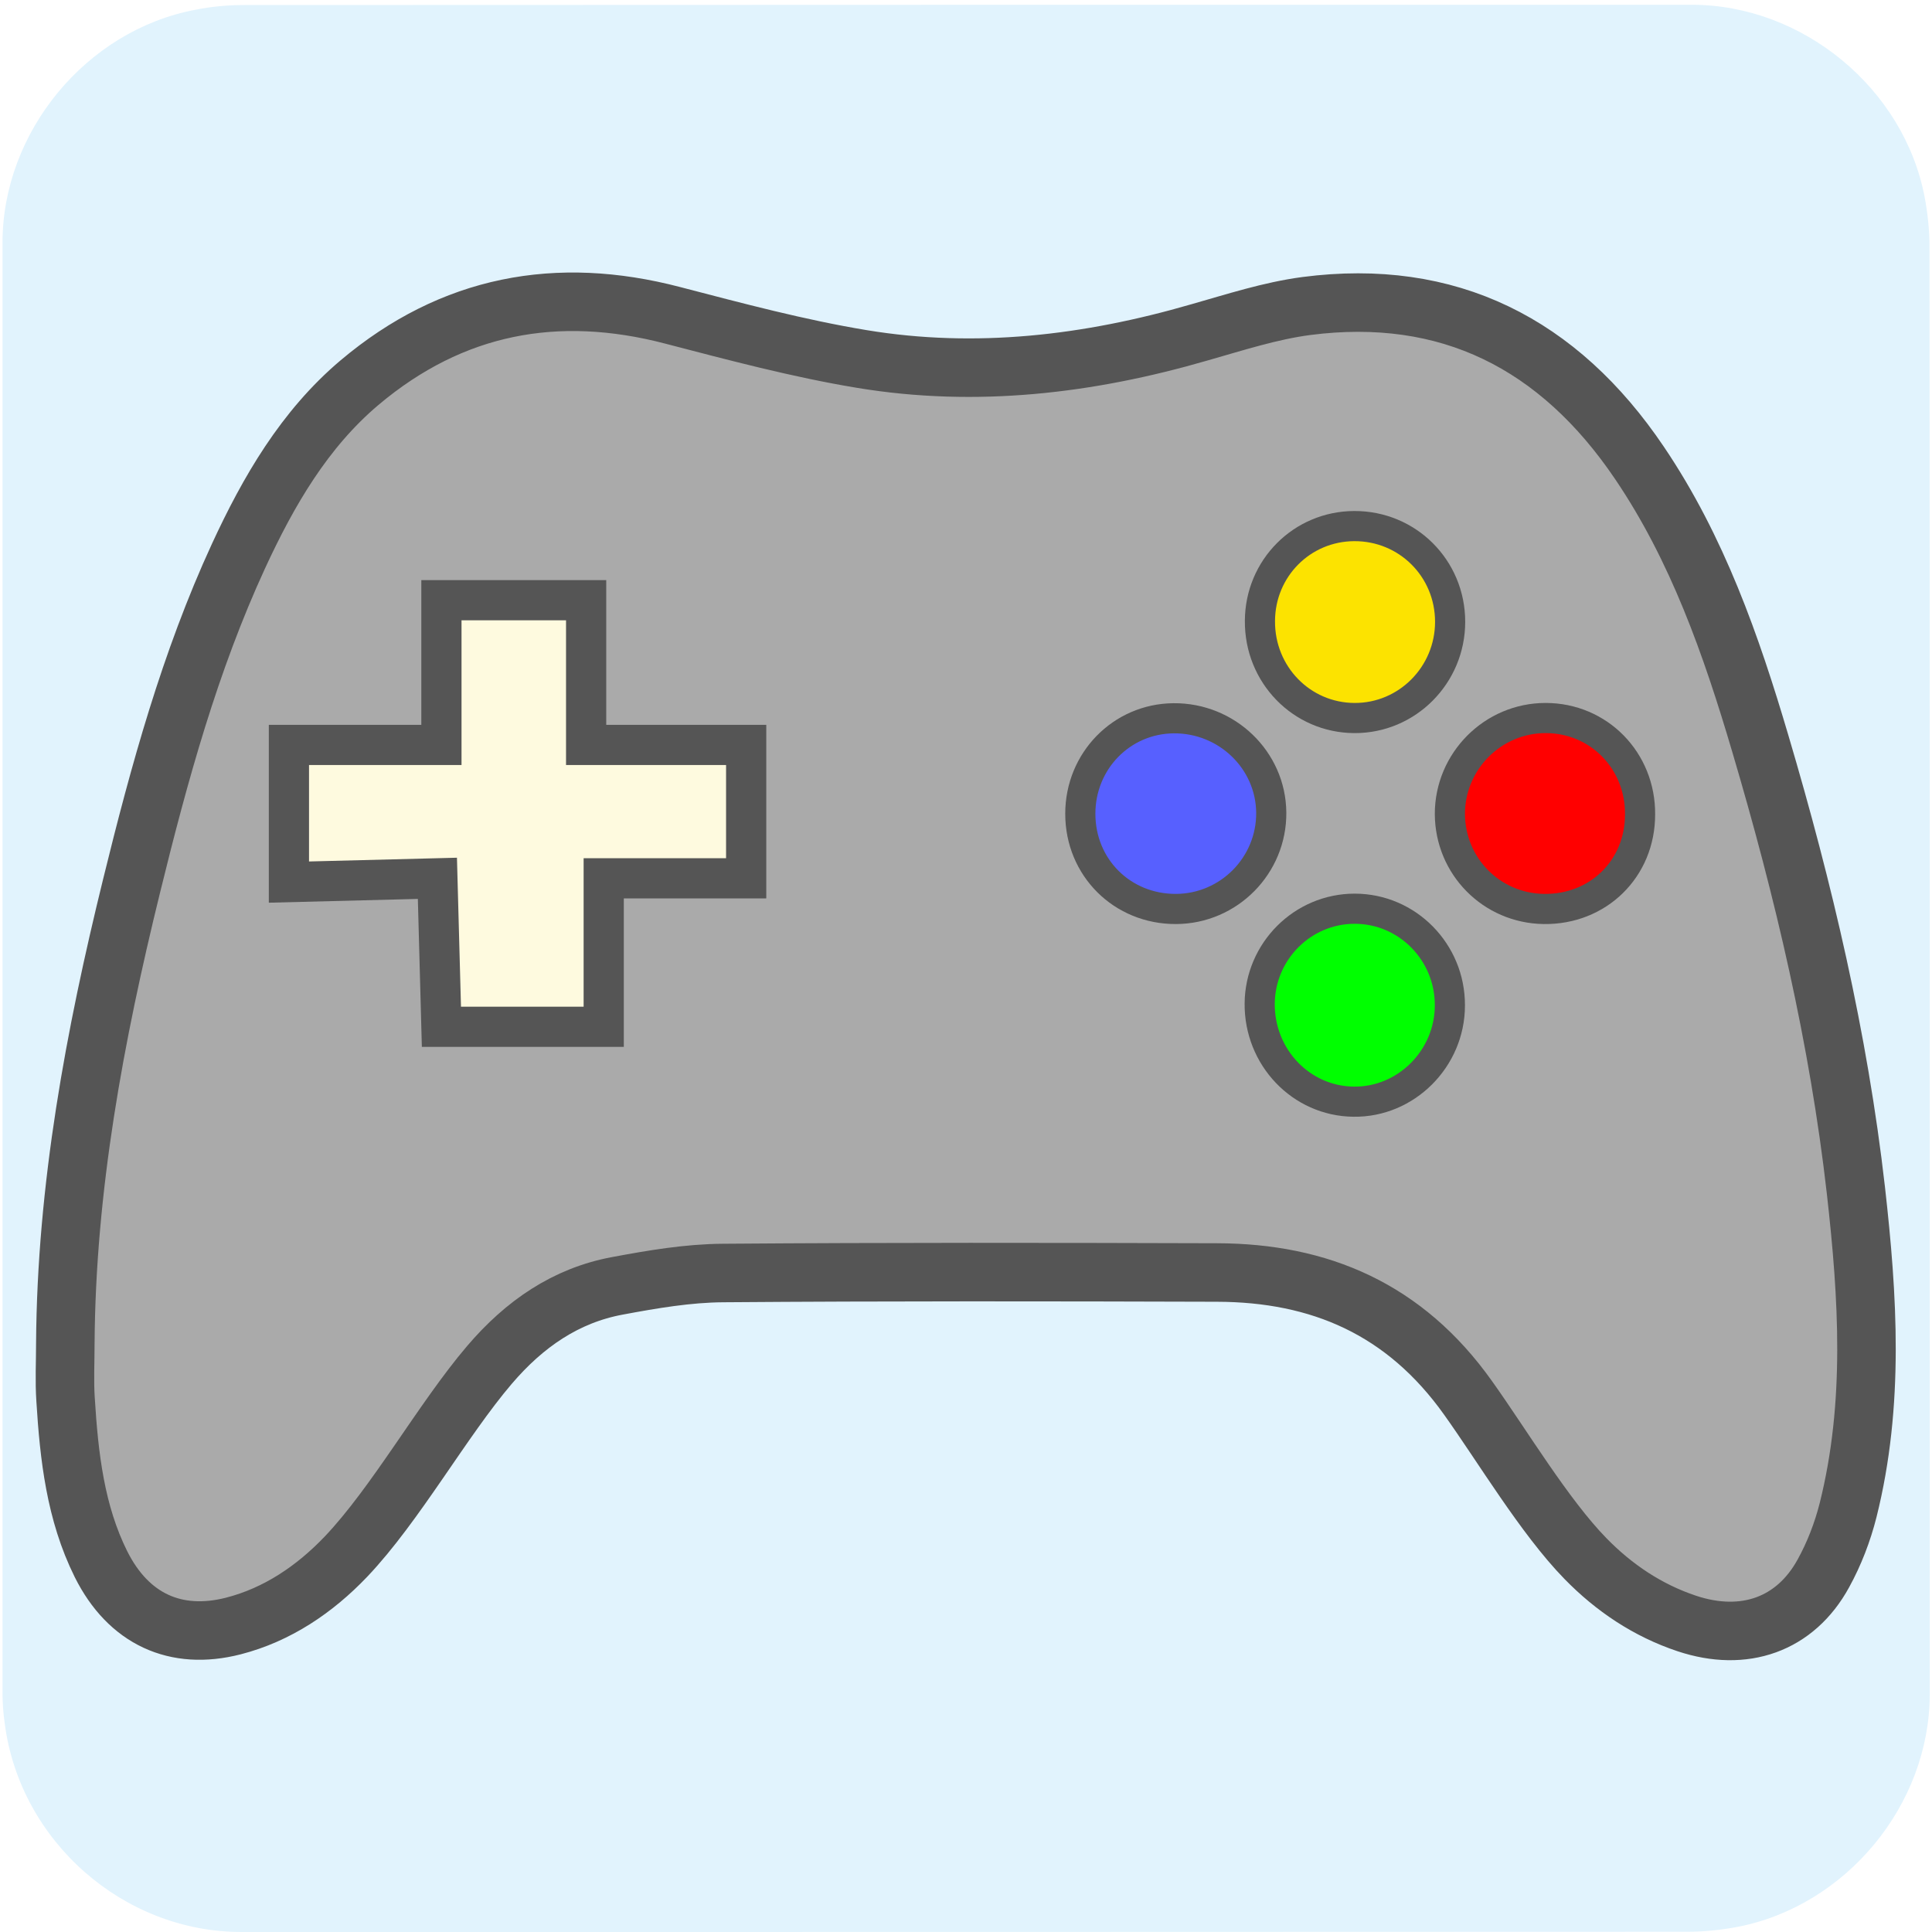
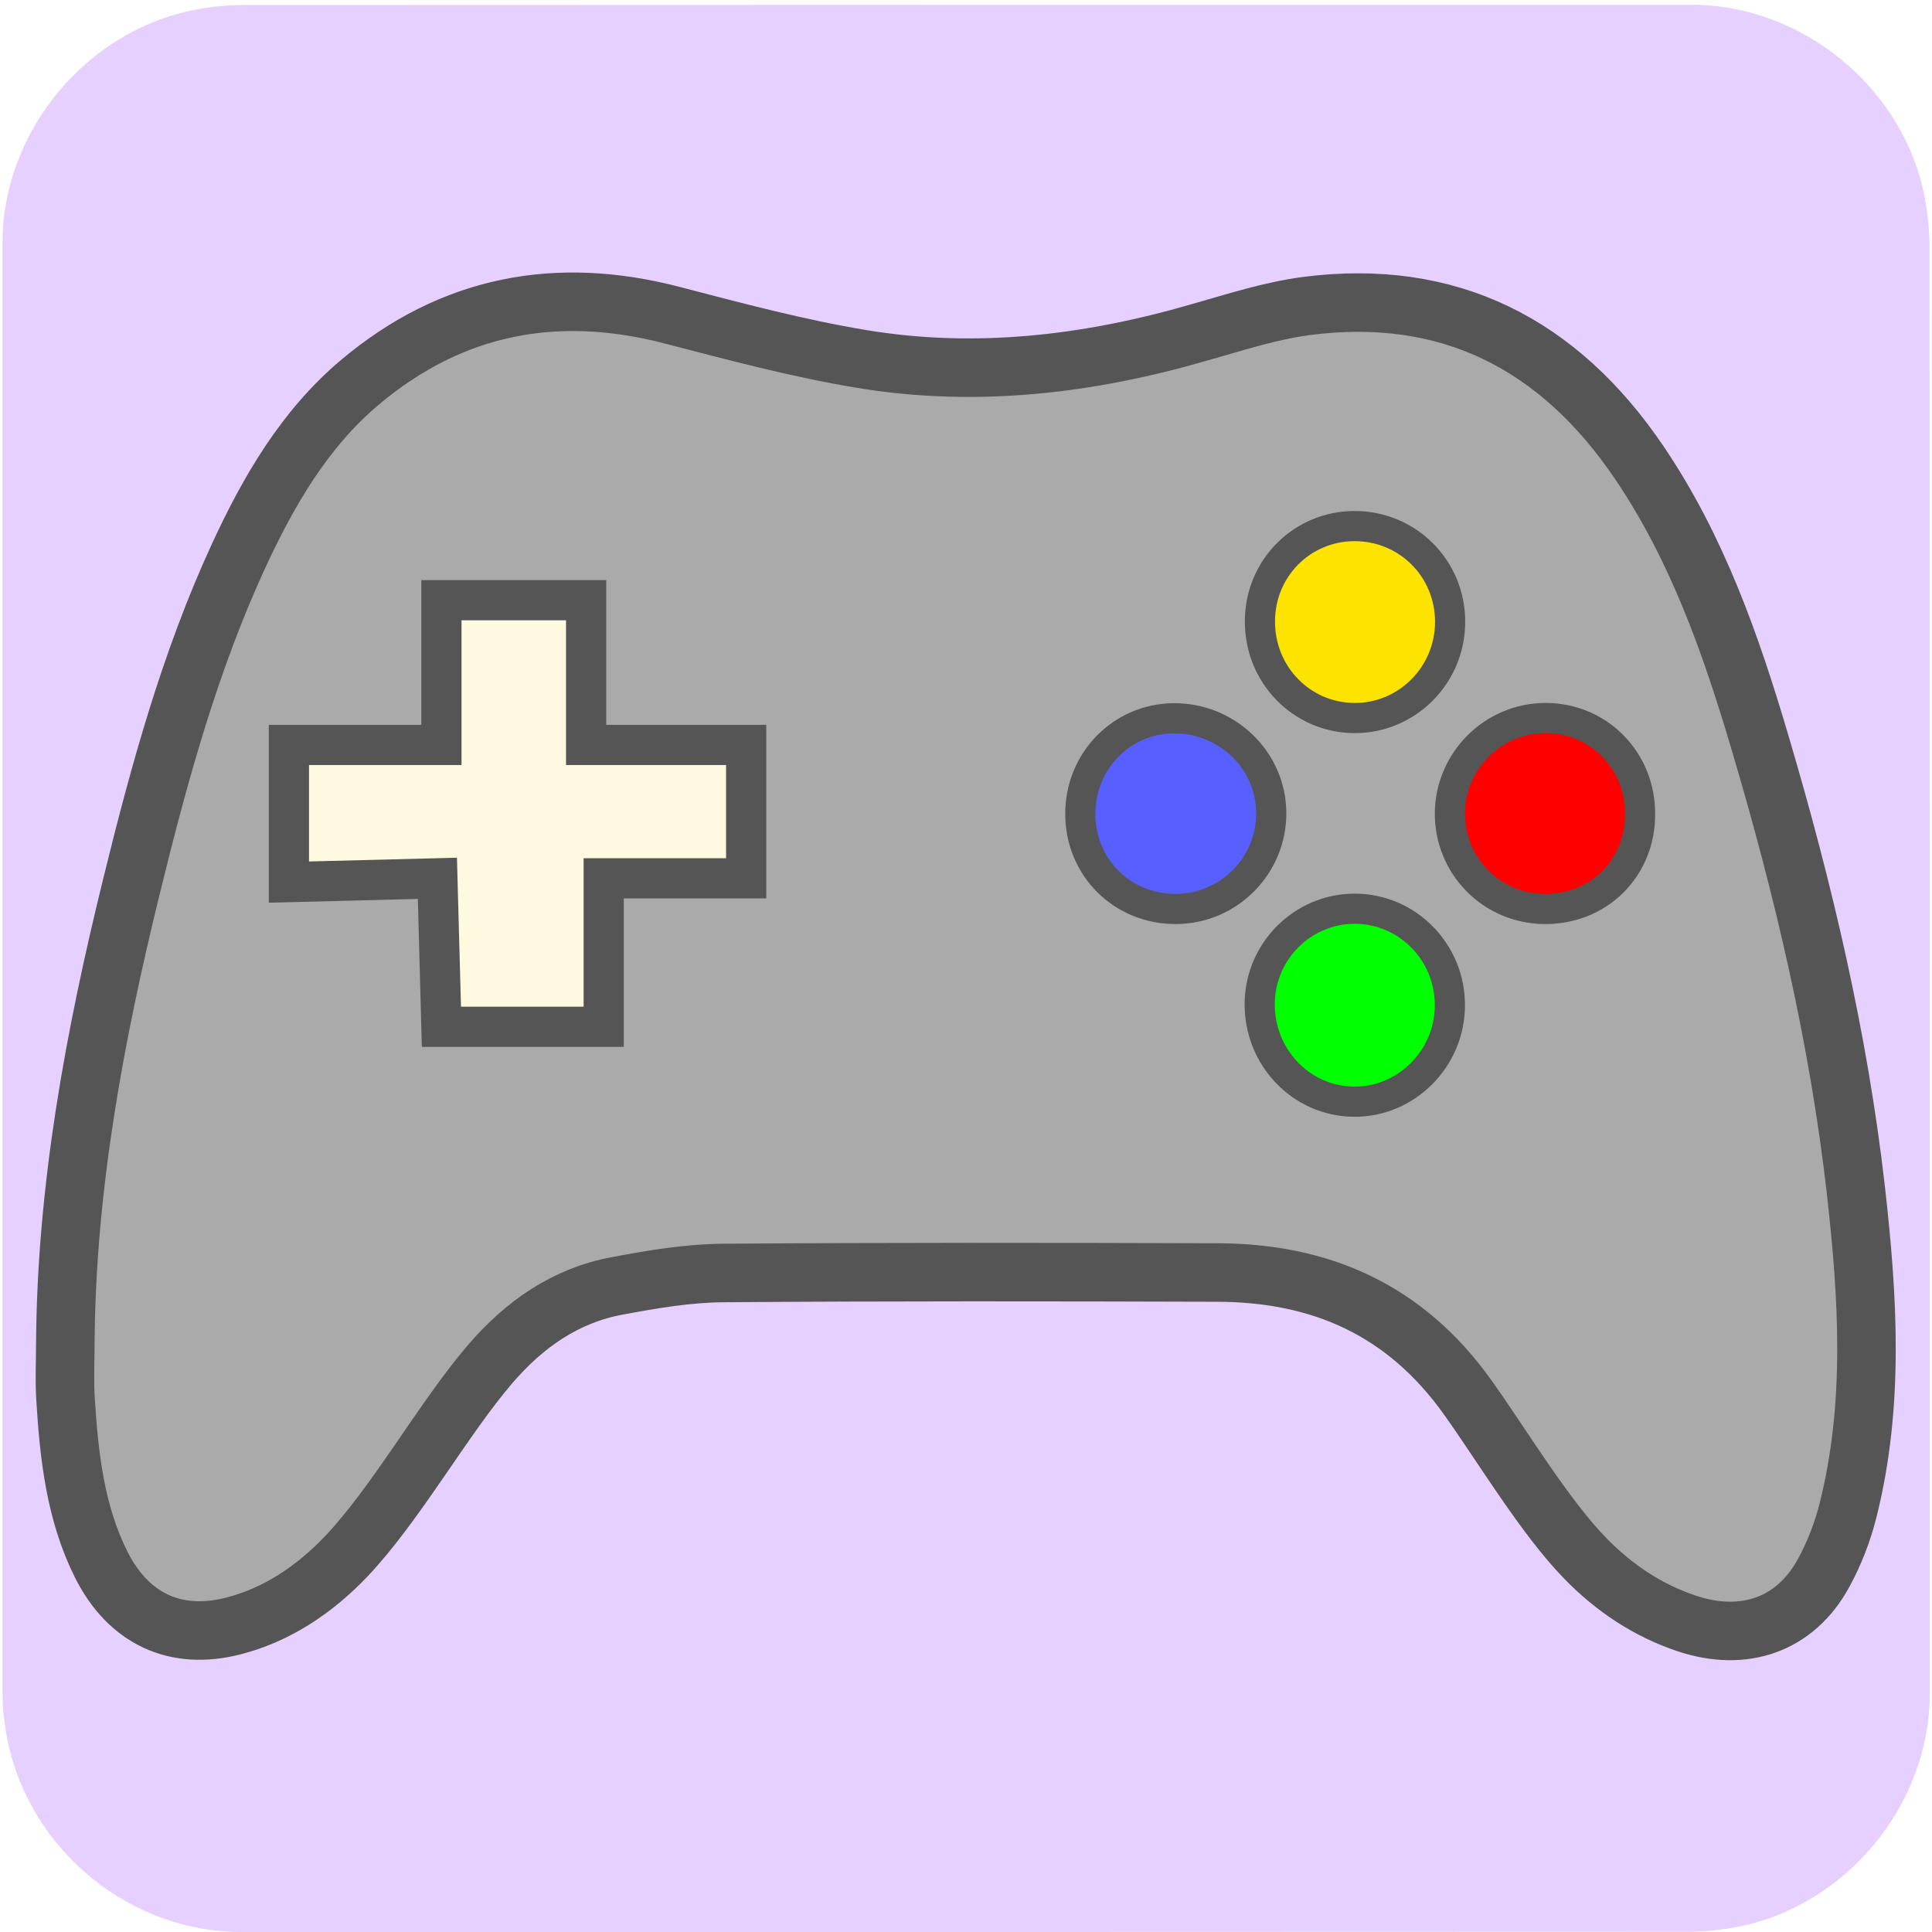
<svg xmlns="http://www.w3.org/2000/svg" viewBox="0 0 769 769" overflow="hidden" preserveAspectRatio="xMidYMid meet" id="eaf-2e4f-0">
  <defs>
    <clipPath id="eaf-2e4f-1">
      <rect x="0" y="0" width="769" height="769" />
    </clipPath>
    <style>#eaf-2e4f-0 * {animation: 5000ms linear infinite normal both running;offset-rotate:0deg}@keyframes eaf-2e4f-2{0%,100%{transform:translate(384.55px,686.1px)}}@keyframes eaf-2e4f-3{0%{transform:rotate(0)}20%{transform:rotate(0);animation-timing-function:ease-in-out}21.34%{transform:rotate(2deg);animation-timing-function:ease-in-out}22.66%{transform:rotate(-1deg);animation-timing-function:ease-in-out}24%{transform:rotate(2deg);animation-timing-function:ease-in-out}25.32%{transform:rotate(-1deg);animation-timing-function:ease-in-out}26.66%{transform:rotate(2deg);animation-timing-function:ease-in-out}27.98%{transform:rotate(-1deg);animation-timing-function:ease-in-out}29.32%{transform:rotate(2deg);animation-timing-function:ease-in-out}30.64%{transform:rotate(-1deg);animation-timing-function:ease-in-out}31.98%{transform:rotate(3deg);animation-timing-function:ease-in-out}32%{transform:rotate(0)}57.34%{transform:rotate(0);animation-timing-function:ease-in-out}58.68%{transform:rotate(2deg);animation-timing-function:ease-in-out}60%{transform:rotate(-1deg);animation-timing-function:ease-in-out}61.34%{transform:rotate(2deg);animation-timing-function:ease-in-out}62.66%{transform:rotate(-1deg);animation-timing-function:ease-in-out}64%{transform:rotate(2deg);animation-timing-function:ease-in-out}65.32%{transform:rotate(-1deg);animation-timing-function:ease-in-out}66.66%{transform:rotate(2deg);animation-timing-function:ease-in-out}67.98%{transform:rotate(-1deg);animation-timing-function:ease-in-out}69.32%{transform:rotate(3deg);animation-timing-function:ease-in-out}69.34%{transform:rotate(0)}80.66%{transform:rotate(0);animation-timing-function:ease-in-out}82%{transform:rotate(2deg);animation-timing-function:ease-in-out}83.32%{transform:rotate(-1deg);animation-timing-function:ease-in-out}84.66%{transform:rotate(2deg);animation-timing-function:ease-in-out}85.98%{transform:rotate(-1deg);animation-timing-function:ease-in-out}87.32%{transform:rotate(2deg);animation-timing-function:ease-in-out}88.64%{transform:rotate(-1deg);animation-timing-function:ease-in-out}89.98%{transform:rotate(2deg);animation-timing-function:ease-in-out}91.3%{transform:rotate(-1deg);animation-timing-function:ease-in-out}92.64%{transform:rotate(3deg);animation-timing-function:ease-in-out}92.66%,100%{transform:rotate(0)}}@keyframes eaf-2e4f-4{0%,100%{transform:translate(-384.55px,-686.1px)}}</style>
  </defs>
  <g clip-path="url('#eaf-2e4f-1')" style="isolation: isolate;">
    <g>
-       <path fill="#e1f3fd" d="m768.1 385.5c0 96.2 0 192.5 0 288.8c0 44.1 -33.3 84.4 -76.7 92.7c-6.4 1.2 -13.1 1.9 -19.6 1.9c-191.9 0.1 -383.8 0.1 -575.7 0.1c-47 0 -88.1 -36.1 -94.2 -82.9c-0.6 -4.1 -0.9 -8.3 -0.9 -12.5c0 -192.4 0 -384.7 0 -577c0 -44.1 33.3 -84.5 76.7 -92.7c6.4 -1.3 13 -1.9 19.6 -1.9c192 -0.1 384.1 -0.1 576.1 -0.1c44.1 0 84.5 33.3 92.7 76.7c1.2 6.4 1.9 13.1 1.9 19.6c0.1 95.8 0.1 191.6 0.1 287.3z" />
+       <path fill="#e5d0ff" d="m768.1 385.5c0 96.2 0 192.5 0 288.8c0 44.1 -33.3 84.4 -76.7 92.7c-6.4 1.2 -13.1 1.9 -19.6 1.9c-191.9 0.1 -383.8 0.1 -575.7 0.1c-47 0 -88.1 -36.1 -94.2 -82.9c-0.6 -4.1 -0.9 -8.3 -0.9 -12.5c0 -192.4 0 -384.7 0 -577c0 -44.1 33.3 -84.5 76.7 -92.7c6.4 -1.3 13 -1.9 19.6 -1.9c192 -0.1 384.1 -0.1 576.1 -0.1c44.1 0 84.5 33.3 92.7 76.7c1.2 6.4 1.9 13.1 1.9 19.6c0.1 95.8 0.1 191.6 0.1 287.3z" />
      <g style="animation-name: eaf-2e4f-2, eaf-2e4f-3, eaf-2e4f-4; animation-composition: replace, add, add;">
        <path fill="#aaa" stroke="#555" stroke-width="23.289" stroke-miterlimit="10" d="m738.7 473.7c-6.9 -60.5 -20.8 -119.5 -38 -177.6c-11.6 -39.3 -25.1 -77.8 -48.1 -111.8c-32.2 -47.7 -76.2 -69.8 -132.6 -62.5c-14.4 1.9 -28.5 6.5 -42.6 10.5c-44.1 12.8 -88.9 18.1 -134.3 10.6c-25.4 -4.2 -50.4 -10.9 -75.4 -17.4c-45.9 -12 -87.7 -4.3 -124.6 26.8c-21.9 18.5 -36.2 43.1 -48.2 69.1c-19.3 41.9 -31.5 86.3 -42.5 131.1c-14.7 59.8 -26 120.2 -26.4 182.3c0 7.5 -0.4 14.9 0.1 22.3c1.4 22.6 3.9 45 14.1 65.5c10.9 21.8 29.7 30.5 52.7 24.6c17.5 -4.5 32.4 -14.6 44.8 -27.6c19.8 -20.8 38.5 -54.5 57.1 -76.3c13.9 -16.3 30.4 -27.7 51 -31.5c13.9 -2.6 28 -5 42 -5.1c65.5 -0.5 131.1 -0.4 196.6 -0.2c40.9 0.1 74.8 14.5 100 50c13.5 18.9 30.4 47.2 46.6 63.8c11.4 11.7 24.8 20.7 40.4 25.9c22.8 7.6 43.2 0.5 54.4 -20c4.3 -7.8 7.6 -16.4 9.8 -25.1c10.6 -42.3 7.9 -84.9 3.1 -127.4z" />
        <path fill="#5760ff" stroke="#555" stroke-width="12" stroke-miterlimit="10" d="m468.1 361.8c-21.4 0.1 -38.1 -16.5 -38.1 -37.9c0 -21 16.4 -37.8 37.1 -38c21.2 -0.2 38.7 16.6 38.9 37.5c0.2 21 -16.8 38.3 -37.9 38.4z" />
        <path fill="#0f0" stroke="#555" stroke-width="12" stroke-miterlimit="10" d="m538.8 438.5c-20.9 -0.2 -37.6 -17.7 -37.4 -39.1c0.2 -20.8 17.1 -37.7 37.8 -37.7c21 0 38 17.3 37.9 38.5c-0 21.2 -17.5 38.6 -38.3 38.3z" />
        <path fill="#fce300" stroke="#555" stroke-width="12" stroke-miterlimit="10" d="m539.1 285.8c-21 -0.1 -37.8 -17.3 -37.6 -38.7c0.1 -20.9 16.7 -37.6 37.5 -37.7c21.2 -0.1 38.2 16.8 38.2 38.1c0 21.2 -17.1 38.4 -38.1 38.3z" />
        <path fill="#f00" stroke="#555" stroke-width="12" stroke-miterlimit="10" d="m614.5 361.8c-20.8 -0.3 -37.3 -17 -37.4 -37.8c0 -21 17.1 -38.2 38.1 -38.2c21.2 0 37.8 17 37.6 38.4c0 21.6 -16.7 37.9 -38.3 37.6z" />
        <polygon points="115,296.5 175.7,296.5 175.7,238.9 233.3,238.9 233.3,296.5 297,296.5 297,349.6 240.3,349.6 240.3,408.7 175.7,408.7 174.1,349.6 115,351.1" fill="#fefadf" stroke="#555" stroke-width="16" stroke-miterlimit="10" />
      </g>
    </g>
  </g>
</svg>
